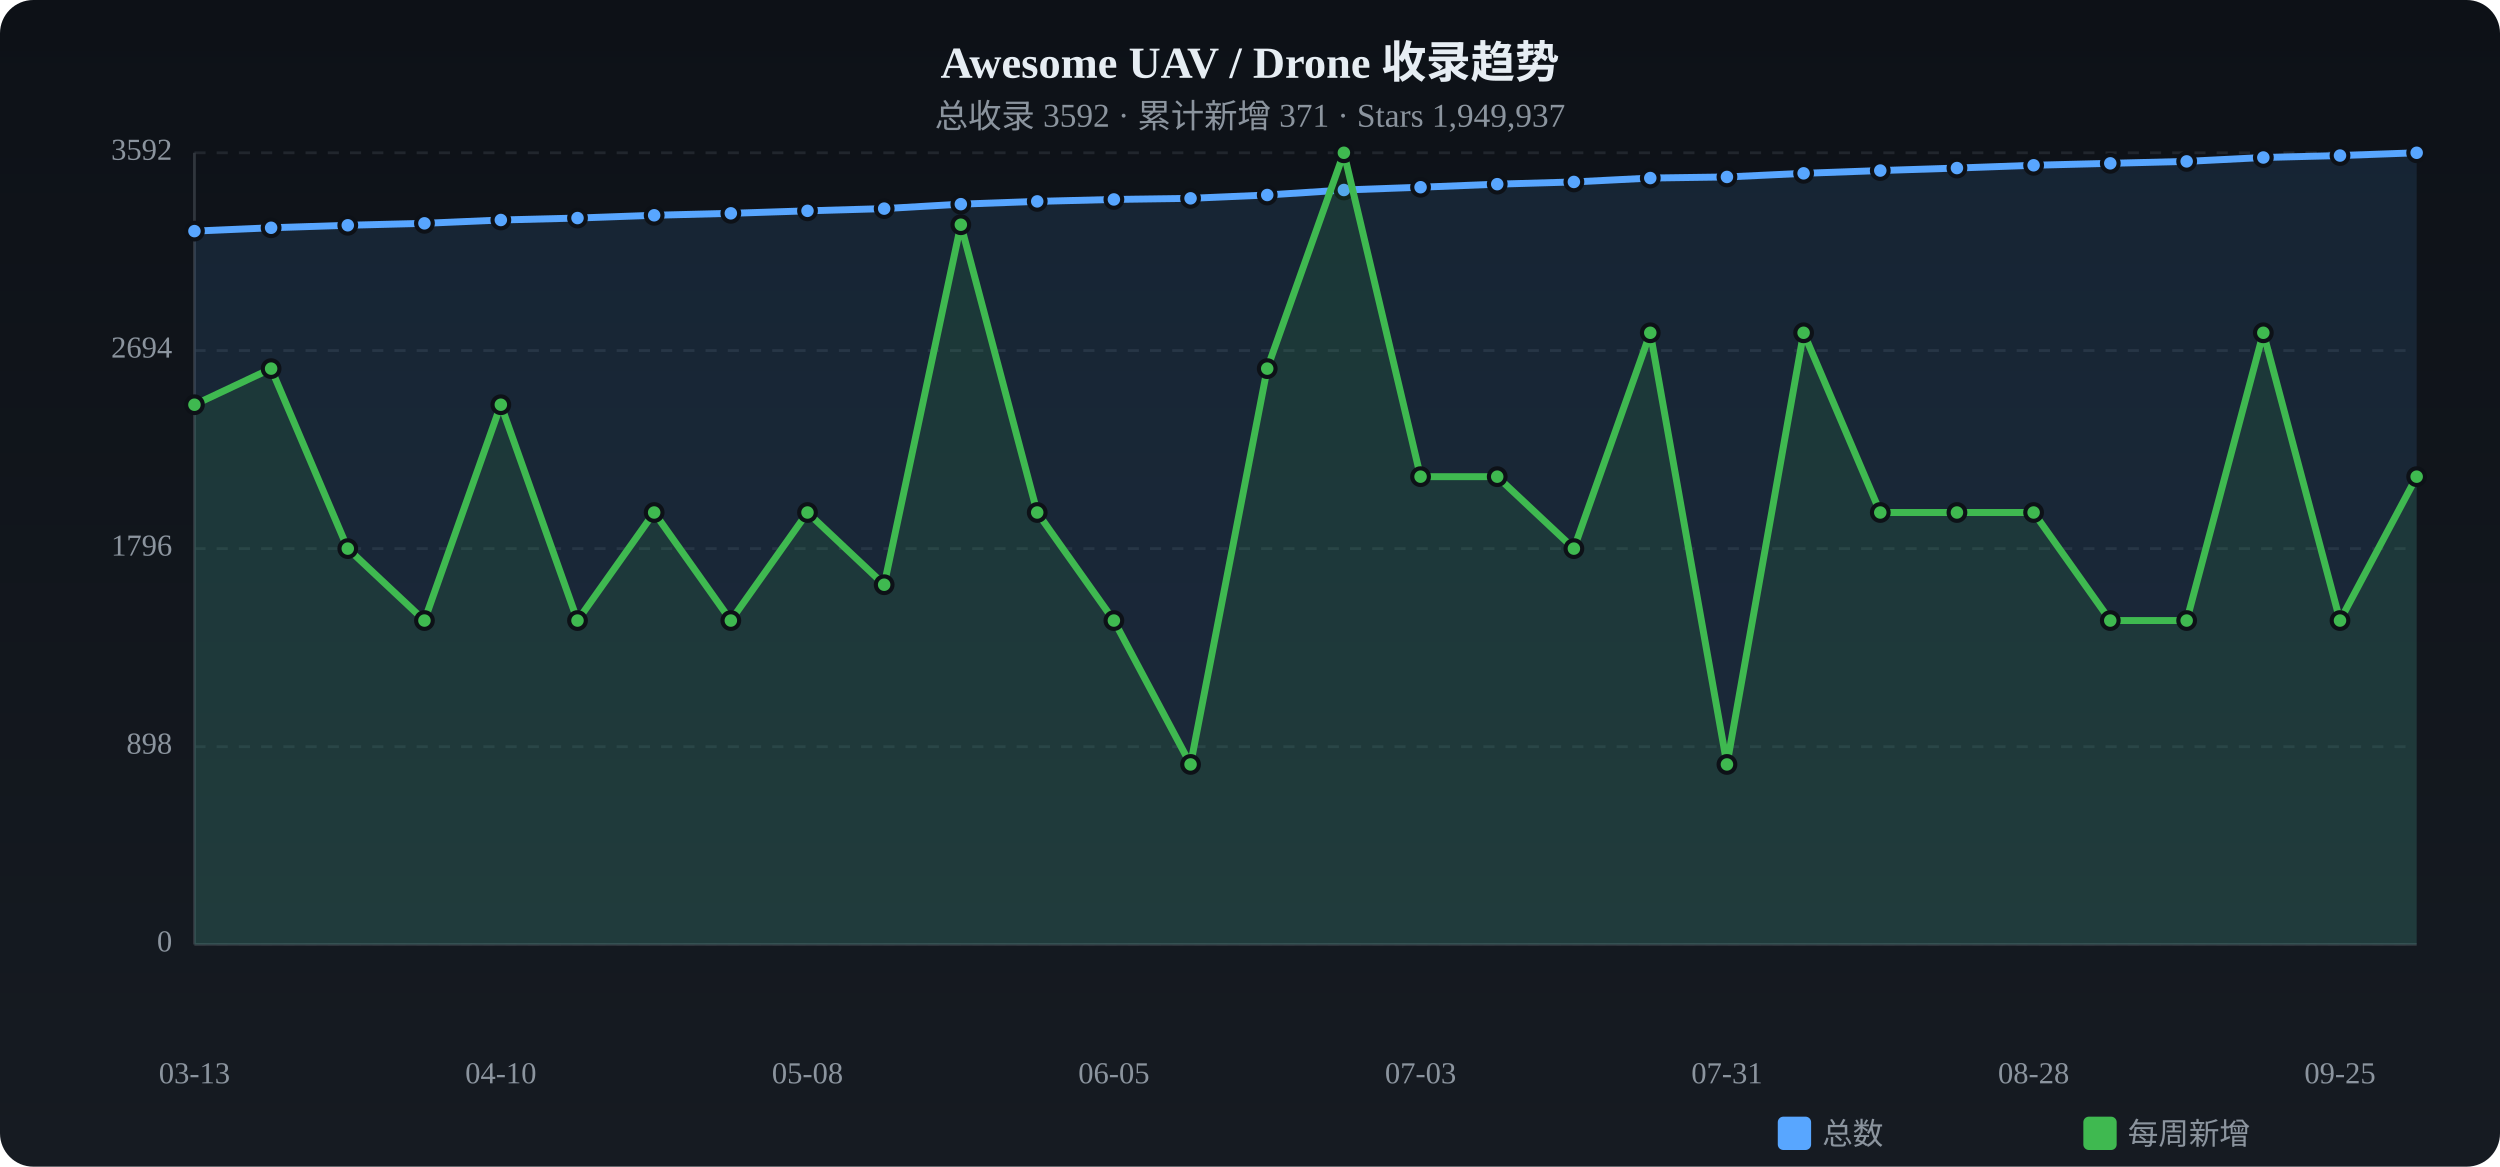
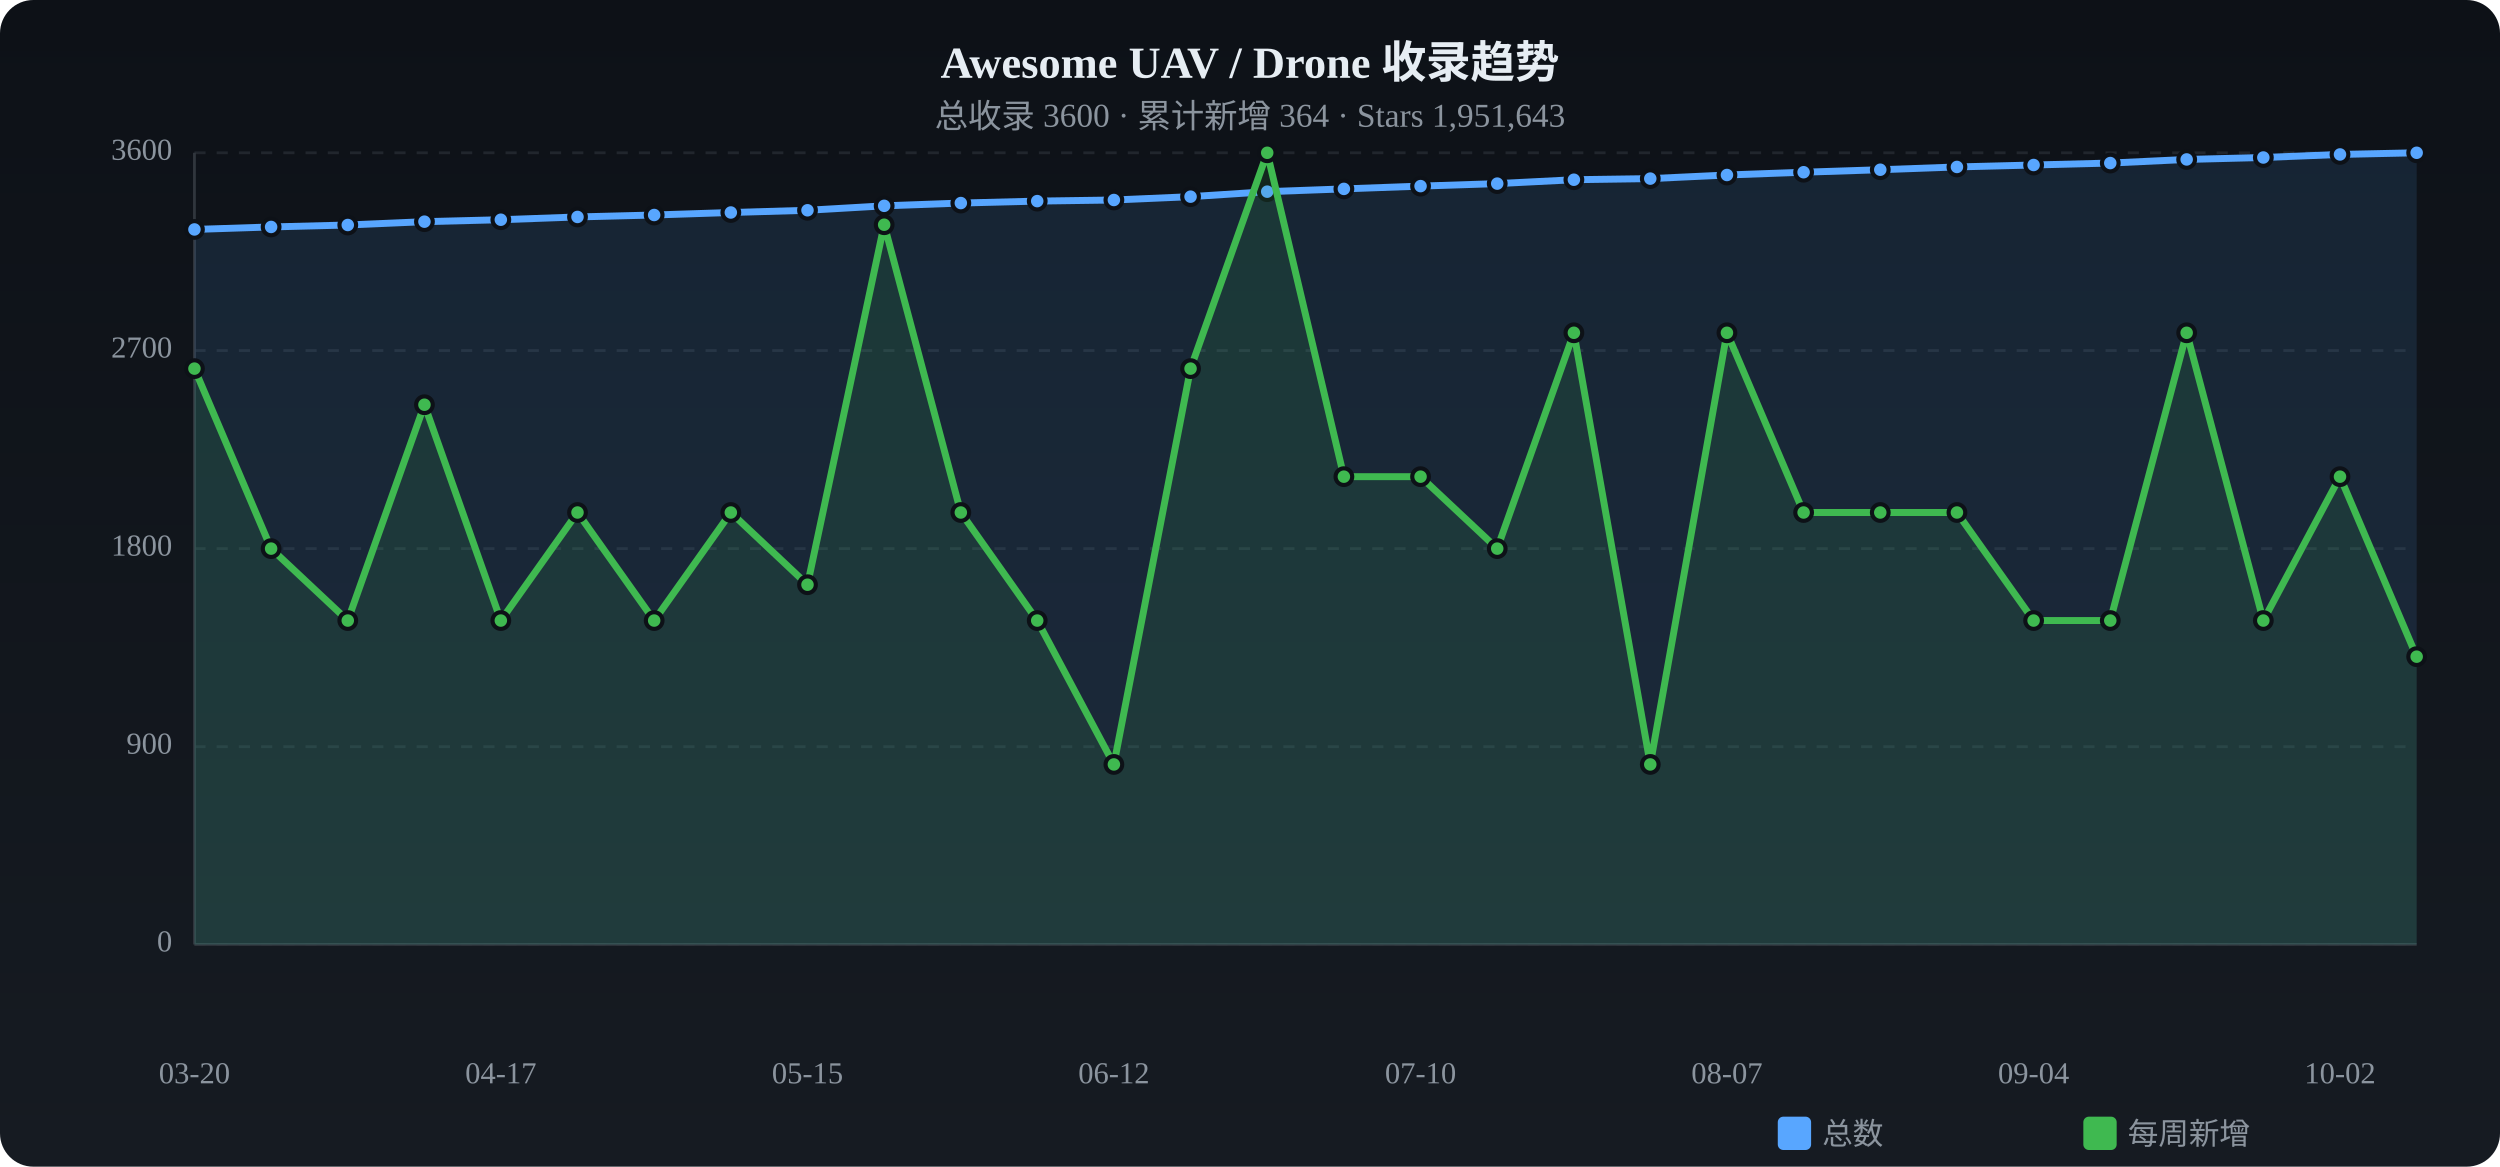
<svg xmlns="http://www.w3.org/2000/svg" viewBox="0 0 900 420" width="900" height="420">
  <defs>
    <linearGradient id="tbg" x1="0%" y1="0%" x2="0%" y2="100%">
      <stop offset="0%" stop-color="#0d1117" />
      <stop offset="100%" stop-color="#161b22" />
    </linearGradient>
  </defs>
  <rect width="900" height="420" rx="12" fill="url(#tbg)" />
  <text x="450.0" y="28" text-anchor="middle" fill="#e6edf3" font-size="16" font-weight="bold">Awesome UAV / Drone 收录趋势</text>
-   <text x="450.0" y="46" text-anchor="middle" fill="#8b949e" font-size="12">总收录 3592 · 累计新增 371 · Stars 1,949,937</text>
+   <text x="450.0" y="46" text-anchor="middle" fill="#8b949e" font-size="12">总收录 3600 · 累计新增 364 · Stars 1,951,643</text>
  <text x="62" y="340.0" text-anchor="end" fill="#8b949e" font-size="11" dominant-baseline="middle">0</text>
  <line x1="70" y1="340.0" x2="870" y2="340.0" stroke="#21262d" stroke-dasharray="4 4" />
-   <text x="62" y="268.8" text-anchor="end" fill="#8b949e" font-size="11" dominant-baseline="middle">898</text>
+   <text x="62" y="268.8" text-anchor="end" fill="#8b949e" font-size="11" dominant-baseline="middle">900</text>
  <line x1="70" y1="268.8" x2="870" y2="268.8" stroke="#21262d" stroke-dasharray="4 4" />
-   <text x="62" y="197.5" text-anchor="end" fill="#8b949e" font-size="11" dominant-baseline="middle">1796</text>
+   <text x="62" y="197.5" text-anchor="end" fill="#8b949e" font-size="11" dominant-baseline="middle">1800</text>
  <line x1="70" y1="197.5" x2="870" y2="197.5" stroke="#21262d" stroke-dasharray="4 4" />
-   <text x="62" y="126.2" text-anchor="end" fill="#8b949e" font-size="11" dominant-baseline="middle">2694</text>
+   <text x="62" y="126.2" text-anchor="end" fill="#8b949e" font-size="11" dominant-baseline="middle">2700</text>
  <line x1="70" y1="126.2" x2="870" y2="126.2" stroke="#21262d" stroke-dasharray="4 4" />
-   <text x="62" y="55.0" text-anchor="end" fill="#8b949e" font-size="11" dominant-baseline="middle">3592</text>
+   <text x="62" y="55.0" text-anchor="end" fill="#8b949e" font-size="11" dominant-baseline="middle">3600</text>
  <line x1="70" y1="55.0" x2="870" y2="55.0" stroke="#21262d" stroke-dasharray="4 4" />
  <line x1="70" y1="55" x2="70" y2="340" stroke="#30363d" />
  <line x1="70" y1="340" x2="870" y2="340" stroke="#30363d" />
-   <path d="M70.0,83.2 L97.6,82.0 L125.2,81.1 L152.8,80.4 L180.3,79.2 L207.9,78.5 L235.5,77.5 L263.1,76.8 L290.7,75.9 L318.3,75.1 L345.9,73.5 L373.4,72.5 L401.0,71.8 L428.6,71.4 L456.2,70.2 L483.8,68.4 L511.4,67.4 L539.0,66.3 L566.6,65.5 L594.1,64.1 L621.7,63.7 L649.3,62.4 L676.9,61.4 L704.5,60.5 L732.1,59.5 L759.7,58.8 L787.2,58.1 L814.8,56.7 L842.4,56.0 L870.0,55.0 L870.0,340 L70.0,340 Z" fill="#58a6ff" opacity="0.12" />
-   <polyline points="70.0,83.2 97.6,82.0 125.2,81.1 152.8,80.4 180.3,79.2 207.9,78.5 235.5,77.5 263.1,76.8 290.7,75.9 318.3,75.1 345.9,73.5 373.4,72.5 401.0,71.8 428.6,71.4 456.2,70.2 483.8,68.4 511.4,67.4 539.0,66.3 566.6,65.5 594.1,64.1 621.7,63.7 649.3,62.4 676.9,61.4 704.5,60.5 732.1,59.5 759.7,58.8 787.2,58.1 814.8,56.7 842.4,56.0 870.0,55.0" fill="none" stroke="#58a6ff" stroke-width="2.5" stroke-linecap="round" stroke-linejoin="round" />
-   <circle cx="70.0" cy="83.2" r="3" fill="#58a6ff" stroke="#0d1117" stroke-width="1.5" />
-   <circle cx="97.6" cy="82.0" r="3" fill="#58a6ff" stroke="#0d1117" stroke-width="1.5" />
-   <circle cx="125.2" cy="81.1" r="3" fill="#58a6ff" stroke="#0d1117" stroke-width="1.5" />
-   <circle cx="152.8" cy="80.4" r="3" fill="#58a6ff" stroke="#0d1117" stroke-width="1.5" />
-   <circle cx="180.3" cy="79.2" r="3" fill="#58a6ff" stroke="#0d1117" stroke-width="1.5" />
-   <circle cx="207.9" cy="78.5" r="3" fill="#58a6ff" stroke="#0d1117" stroke-width="1.5" />
-   <circle cx="235.5" cy="77.5" r="3" fill="#58a6ff" stroke="#0d1117" stroke-width="1.5" />
-   <circle cx="263.1" cy="76.8" r="3" fill="#58a6ff" stroke="#0d1117" stroke-width="1.5" />
-   <circle cx="290.7" cy="75.9" r="3" fill="#58a6ff" stroke="#0d1117" stroke-width="1.5" />
-   <circle cx="318.3" cy="75.1" r="3" fill="#58a6ff" stroke="#0d1117" stroke-width="1.5" />
-   <circle cx="345.9" cy="73.5" r="3" fill="#58a6ff" stroke="#0d1117" stroke-width="1.5" />
-   <circle cx="373.4" cy="72.5" r="3" fill="#58a6ff" stroke="#0d1117" stroke-width="1.5" />
-   <circle cx="401.0" cy="71.8" r="3" fill="#58a6ff" stroke="#0d1117" stroke-width="1.5" />
-   <circle cx="428.6" cy="71.4" r="3" fill="#58a6ff" stroke="#0d1117" stroke-width="1.5" />
-   <circle cx="456.2" cy="70.2" r="3" fill="#58a6ff" stroke="#0d1117" stroke-width="1.5" />
-   <circle cx="483.8" cy="68.4" r="3" fill="#58a6ff" stroke="#0d1117" stroke-width="1.5" />
-   <circle cx="511.4" cy="67.4" r="3" fill="#58a6ff" stroke="#0d1117" stroke-width="1.5" />
-   <circle cx="539.0" cy="66.3" r="3" fill="#58a6ff" stroke="#0d1117" stroke-width="1.5" />
-   <circle cx="566.6" cy="65.5" r="3" fill="#58a6ff" stroke="#0d1117" stroke-width="1.5" />
-   <circle cx="594.1" cy="64.1" r="3" fill="#58a6ff" stroke="#0d1117" stroke-width="1.5" />
-   <circle cx="621.7" cy="63.7" r="3" fill="#58a6ff" stroke="#0d1117" stroke-width="1.5" />
-   <circle cx="649.3" cy="62.4" r="3" fill="#58a6ff" stroke="#0d1117" stroke-width="1.5" />
-   <circle cx="676.9" cy="61.4" r="3" fill="#58a6ff" stroke="#0d1117" stroke-width="1.5" />
-   <circle cx="704.5" cy="60.5" r="3" fill="#58a6ff" stroke="#0d1117" stroke-width="1.5" />
-   <circle cx="732.1" cy="59.5" r="3" fill="#58a6ff" stroke="#0d1117" stroke-width="1.5" />
-   <circle cx="759.7" cy="58.8" r="3" fill="#58a6ff" stroke="#0d1117" stroke-width="1.5" />
-   <circle cx="787.2" cy="58.1" r="3" fill="#58a6ff" stroke="#0d1117" stroke-width="1.5" />
+   <path d="M70.0,82.6 L97.6,81.7 L125.2,81.0 L152.8,79.8 L180.3,79.1 L207.9,78.1 L235.5,77.4 L263.1,76.5 L290.7,75.7 L318.3,74.1 L345.9,73.1 L373.4,72.4 L401.0,72.0 L428.6,70.8 L456.2,69.0 L483.8,68.0 L511.4,67.0 L539.0,66.1 L566.6,64.7 L594.1,64.3 L621.7,63.0 L649.3,62.0 L676.9,61.1 L704.5,60.1 L732.1,59.4 L759.7,58.7 L787.2,57.4 L814.8,56.7 L842.4,55.6 L870.0,55.0 L870.0,340 L70.0,340 Z" fill="#58a6ff" opacity="0.12" />
+   <polyline points="70.0,82.6 97.6,81.7 125.2,81.0 152.8,79.8 180.3,79.1 207.9,78.1 235.5,77.4 263.1,76.5 290.7,75.7 318.3,74.1 345.9,73.1 373.4,72.4 401.0,72.0 428.6,70.8 456.2,69.0 483.8,68.0 511.4,67.0 539.0,66.1 566.6,64.7 594.1,64.3 621.7,63.0 649.3,62.0 676.9,61.1 704.5,60.1 732.1,59.4 759.7,58.7 787.2,57.4 814.8,56.7 842.4,55.6 870.0,55.0" fill="none" stroke="#58a6ff" stroke-width="2.5" stroke-linecap="round" stroke-linejoin="round" />
+   <circle cx="70.0" cy="82.6" r="3" fill="#58a6ff" stroke="#0d1117" stroke-width="1.5" />
+   <circle cx="97.6" cy="81.7" r="3" fill="#58a6ff" stroke="#0d1117" stroke-width="1.5" />
+   <circle cx="125.2" cy="81.0" r="3" fill="#58a6ff" stroke="#0d1117" stroke-width="1.5" />
+   <circle cx="152.8" cy="79.8" r="3" fill="#58a6ff" stroke="#0d1117" stroke-width="1.5" />
+   <circle cx="180.3" cy="79.1" r="3" fill="#58a6ff" stroke="#0d1117" stroke-width="1.5" />
+   <circle cx="207.9" cy="78.1" r="3" fill="#58a6ff" stroke="#0d1117" stroke-width="1.5" />
+   <circle cx="235.5" cy="77.4" r="3" fill="#58a6ff" stroke="#0d1117" stroke-width="1.5" />
+   <circle cx="263.1" cy="76.5" r="3" fill="#58a6ff" stroke="#0d1117" stroke-width="1.5" />
+   <circle cx="290.7" cy="75.7" r="3" fill="#58a6ff" stroke="#0d1117" stroke-width="1.5" />
+   <circle cx="318.3" cy="74.1" r="3" fill="#58a6ff" stroke="#0d1117" stroke-width="1.5" />
+   <circle cx="345.9" cy="73.1" r="3" fill="#58a6ff" stroke="#0d1117" stroke-width="1.5" />
+   <circle cx="373.4" cy="72.4" r="3" fill="#58a6ff" stroke="#0d1117" stroke-width="1.5" />
+   <circle cx="401.0" cy="72.0" r="3" fill="#58a6ff" stroke="#0d1117" stroke-width="1.5" />
+   <circle cx="428.6" cy="70.8" r="3" fill="#58a6ff" stroke="#0d1117" stroke-width="1.5" />
+   <circle cx="456.2" cy="69.0" r="3" fill="#58a6ff" stroke="#0d1117" stroke-width="1.5" />
+   <circle cx="483.8" cy="68.0" r="3" fill="#58a6ff" stroke="#0d1117" stroke-width="1.5" />
+   <circle cx="511.4" cy="67.0" r="3" fill="#58a6ff" stroke="#0d1117" stroke-width="1.5" />
+   <circle cx="539.0" cy="66.1" r="3" fill="#58a6ff" stroke="#0d1117" stroke-width="1.5" />
+   <circle cx="566.6" cy="64.7" r="3" fill="#58a6ff" stroke="#0d1117" stroke-width="1.5" />
+   <circle cx="594.1" cy="64.3" r="3" fill="#58a6ff" stroke="#0d1117" stroke-width="1.5" />
+   <circle cx="621.7" cy="63.0" r="3" fill="#58a6ff" stroke="#0d1117" stroke-width="1.5" />
+   <circle cx="649.3" cy="62.0" r="3" fill="#58a6ff" stroke="#0d1117" stroke-width="1.5" />
+   <circle cx="676.9" cy="61.1" r="3" fill="#58a6ff" stroke="#0d1117" stroke-width="1.5" />
+   <circle cx="704.5" cy="60.1" r="3" fill="#58a6ff" stroke="#0d1117" stroke-width="1.5" />
+   <circle cx="732.1" cy="59.4" r="3" fill="#58a6ff" stroke="#0d1117" stroke-width="1.5" />
+   <circle cx="759.7" cy="58.7" r="3" fill="#58a6ff" stroke="#0d1117" stroke-width="1.5" />
+   <circle cx="787.2" cy="57.4" r="3" fill="#58a6ff" stroke="#0d1117" stroke-width="1.5" />
  <circle cx="814.8" cy="56.7" r="3" fill="#58a6ff" stroke="#0d1117" stroke-width="1.5" />
-   <circle cx="842.4" cy="56.0" r="3" fill="#58a6ff" stroke="#0d1117" stroke-width="1.5" />
+   <circle cx="842.4" cy="55.6" r="3" fill="#58a6ff" stroke="#0d1117" stroke-width="1.5" />
  <circle cx="870.0" cy="55.0" r="3" fill="#58a6ff" stroke="#0d1117" stroke-width="1.5" />
-   <path d="M70.0,145.7 L97.6,132.7 L125.2,197.5 L152.8,223.4 L180.3,145.7 L207.9,223.4 L235.5,184.5 L263.1,223.4 L290.7,184.5 L318.3,210.5 L345.9,80.9 L373.4,184.5 L401.0,223.4 L428.6,275.2 L456.2,132.7 L483.8,55.0 L511.4,171.6 L539.0,171.6 L566.6,197.5 L594.1,119.8 L621.7,275.2 L649.3,119.8 L676.9,184.5 L704.5,184.5 L732.1,184.5 L759.7,223.4 L787.2,223.4 L814.8,119.8 L842.4,223.4 L870.0,171.6 L870.0,340 L70.0,340 Z" fill="#3fb950" opacity="0.12" />
-   <polyline points="70.0,145.7 97.6,132.7 125.2,197.5 152.8,223.4 180.3,145.7 207.9,223.4 235.5,184.5 263.1,223.4 290.7,184.5 318.3,210.5 345.9,80.9 373.4,184.5 401.0,223.4 428.6,275.2 456.2,132.7 483.8,55.0 511.4,171.6 539.0,171.6 566.6,197.5 594.1,119.8 621.7,275.2 649.3,119.8 676.9,184.5 704.5,184.5 732.1,184.5 759.7,223.4 787.2,223.4 814.8,119.8 842.4,223.4 870.0,171.6" fill="none" stroke="#3fb950" stroke-width="2.5" stroke-linecap="round" stroke-linejoin="round" />
-   <circle cx="70.0" cy="145.7" r="3" fill="#3fb950" stroke="#0d1117" stroke-width="1.5" />
-   <circle cx="97.6" cy="132.7" r="3" fill="#3fb950" stroke="#0d1117" stroke-width="1.5" />
-   <circle cx="125.2" cy="197.5" r="3" fill="#3fb950" stroke="#0d1117" stroke-width="1.5" />
-   <circle cx="152.8" cy="223.4" r="3" fill="#3fb950" stroke="#0d1117" stroke-width="1.5" />
-   <circle cx="180.3" cy="145.7" r="3" fill="#3fb950" stroke="#0d1117" stroke-width="1.5" />
-   <circle cx="207.9" cy="223.4" r="3" fill="#3fb950" stroke="#0d1117" stroke-width="1.5" />
-   <circle cx="235.5" cy="184.5" r="3" fill="#3fb950" stroke="#0d1117" stroke-width="1.5" />
-   <circle cx="263.1" cy="223.4" r="3" fill="#3fb950" stroke="#0d1117" stroke-width="1.5" />
-   <circle cx="290.7" cy="184.5" r="3" fill="#3fb950" stroke="#0d1117" stroke-width="1.5" />
-   <circle cx="318.3" cy="210.5" r="3" fill="#3fb950" stroke="#0d1117" stroke-width="1.5" />
-   <circle cx="345.9" cy="80.9" r="3" fill="#3fb950" stroke="#0d1117" stroke-width="1.5" />
-   <circle cx="373.4" cy="184.5" r="3" fill="#3fb950" stroke="#0d1117" stroke-width="1.5" />
-   <circle cx="401.0" cy="223.4" r="3" fill="#3fb950" stroke="#0d1117" stroke-width="1.5" />
-   <circle cx="428.6" cy="275.2" r="3" fill="#3fb950" stroke="#0d1117" stroke-width="1.5" />
-   <circle cx="456.2" cy="132.7" r="3" fill="#3fb950" stroke="#0d1117" stroke-width="1.5" />
-   <circle cx="483.8" cy="55.0" r="3" fill="#3fb950" stroke="#0d1117" stroke-width="1.5" />
+   <path d="M70.0,132.7 L97.6,197.5 L125.2,223.4 L152.8,145.7 L180.3,223.4 L207.9,184.5 L235.5,223.4 L263.1,184.5 L290.7,210.5 L318.3,80.9 L345.9,184.5 L373.4,223.4 L401.0,275.2 L428.6,132.7 L456.2,55.0 L483.8,171.6 L511.4,171.6 L539.0,197.5 L566.6,119.8 L594.1,275.2 L621.7,119.8 L649.3,184.5 L676.9,184.5 L704.5,184.5 L732.1,223.4 L759.7,223.4 L787.2,119.8 L814.8,223.4 L842.4,171.6 L870.0,236.4 L870.0,340 L70.0,340 Z" fill="#3fb950" opacity="0.12" />
+   <polyline points="70.0,132.7 97.6,197.5 125.2,223.4 152.8,145.7 180.3,223.4 207.9,184.5 235.5,223.4 263.1,184.5 290.7,210.5 318.3,80.9 345.9,184.5 373.4,223.4 401.0,275.2 428.6,132.7 456.2,55.0 483.8,171.6 511.4,171.6 539.0,197.5 566.6,119.8 594.1,275.2 621.7,119.8 649.3,184.5 676.9,184.5 704.5,184.5 732.1,223.4 759.7,223.4 787.2,119.8 814.8,223.4 842.4,171.6 870.0,236.4" fill="none" stroke="#3fb950" stroke-width="2.5" stroke-linecap="round" stroke-linejoin="round" />
+   <circle cx="70.0" cy="132.7" r="3" fill="#3fb950" stroke="#0d1117" stroke-width="1.5" />
+   <circle cx="97.6" cy="197.5" r="3" fill="#3fb950" stroke="#0d1117" stroke-width="1.5" />
+   <circle cx="125.2" cy="223.4" r="3" fill="#3fb950" stroke="#0d1117" stroke-width="1.5" />
+   <circle cx="152.8" cy="145.7" r="3" fill="#3fb950" stroke="#0d1117" stroke-width="1.5" />
+   <circle cx="180.3" cy="223.4" r="3" fill="#3fb950" stroke="#0d1117" stroke-width="1.5" />
+   <circle cx="207.9" cy="184.5" r="3" fill="#3fb950" stroke="#0d1117" stroke-width="1.5" />
+   <circle cx="235.5" cy="223.4" r="3" fill="#3fb950" stroke="#0d1117" stroke-width="1.5" />
+   <circle cx="263.1" cy="184.5" r="3" fill="#3fb950" stroke="#0d1117" stroke-width="1.5" />
+   <circle cx="290.7" cy="210.5" r="3" fill="#3fb950" stroke="#0d1117" stroke-width="1.5" />
+   <circle cx="318.3" cy="80.9" r="3" fill="#3fb950" stroke="#0d1117" stroke-width="1.5" />
+   <circle cx="345.9" cy="184.5" r="3" fill="#3fb950" stroke="#0d1117" stroke-width="1.5" />
+   <circle cx="373.4" cy="223.4" r="3" fill="#3fb950" stroke="#0d1117" stroke-width="1.5" />
+   <circle cx="401.0" cy="275.2" r="3" fill="#3fb950" stroke="#0d1117" stroke-width="1.5" />
+   <circle cx="428.6" cy="132.7" r="3" fill="#3fb950" stroke="#0d1117" stroke-width="1.5" />
+   <circle cx="456.2" cy="55.0" r="3" fill="#3fb950" stroke="#0d1117" stroke-width="1.5" />
+   <circle cx="483.8" cy="171.6" r="3" fill="#3fb950" stroke="#0d1117" stroke-width="1.5" />
  <circle cx="511.4" cy="171.6" r="3" fill="#3fb950" stroke="#0d1117" stroke-width="1.5" />
-   <circle cx="539.0" cy="171.6" r="3" fill="#3fb950" stroke="#0d1117" stroke-width="1.5" />
-   <circle cx="566.6" cy="197.5" r="3" fill="#3fb950" stroke="#0d1117" stroke-width="1.5" />
-   <circle cx="594.1" cy="119.8" r="3" fill="#3fb950" stroke="#0d1117" stroke-width="1.5" />
-   <circle cx="621.7" cy="275.2" r="3" fill="#3fb950" stroke="#0d1117" stroke-width="1.5" />
-   <circle cx="649.3" cy="119.8" r="3" fill="#3fb950" stroke="#0d1117" stroke-width="1.5" />
+   <circle cx="539.0" cy="197.5" r="3" fill="#3fb950" stroke="#0d1117" stroke-width="1.5" />
+   <circle cx="566.6" cy="119.8" r="3" fill="#3fb950" stroke="#0d1117" stroke-width="1.5" />
+   <circle cx="594.1" cy="275.2" r="3" fill="#3fb950" stroke="#0d1117" stroke-width="1.5" />
+   <circle cx="621.7" cy="119.8" r="3" fill="#3fb950" stroke="#0d1117" stroke-width="1.5" />
+   <circle cx="649.3" cy="184.5" r="3" fill="#3fb950" stroke="#0d1117" stroke-width="1.5" />
  <circle cx="676.9" cy="184.5" r="3" fill="#3fb950" stroke="#0d1117" stroke-width="1.5" />
  <circle cx="704.5" cy="184.5" r="3" fill="#3fb950" stroke="#0d1117" stroke-width="1.5" />
-   <circle cx="732.1" cy="184.5" r="3" fill="#3fb950" stroke="#0d1117" stroke-width="1.5" />
+   <circle cx="732.1" cy="223.4" r="3" fill="#3fb950" stroke="#0d1117" stroke-width="1.5" />
  <circle cx="759.7" cy="223.4" r="3" fill="#3fb950" stroke="#0d1117" stroke-width="1.5" />
-   <circle cx="787.2" cy="223.4" r="3" fill="#3fb950" stroke="#0d1117" stroke-width="1.5" />
-   <circle cx="814.8" cy="119.8" r="3" fill="#3fb950" stroke="#0d1117" stroke-width="1.5" />
-   <circle cx="842.4" cy="223.4" r="3" fill="#3fb950" stroke="#0d1117" stroke-width="1.5" />
-   <circle cx="870.0" cy="171.6" r="3" fill="#3fb950" stroke="#0d1117" stroke-width="1.5" />
-   <text x="70.0" y="390" text-anchor="middle" fill="#8b949e" font-size="11">03-13</text>
-   <text x="180.3" y="390" text-anchor="middle" fill="#8b949e" font-size="11">04-10</text>
-   <text x="290.7" y="390" text-anchor="middle" fill="#8b949e" font-size="11">05-08</text>
-   <text x="401.0" y="390" text-anchor="middle" fill="#8b949e" font-size="11">06-05</text>
-   <text x="511.4" y="390" text-anchor="middle" fill="#8b949e" font-size="11">07-03</text>
-   <text x="621.7" y="390" text-anchor="middle" fill="#8b949e" font-size="11">07-31</text>
-   <text x="732.1" y="390" text-anchor="middle" fill="#8b949e" font-size="11">08-28</text>
-   <text x="842.4" y="390" text-anchor="middle" fill="#8b949e" font-size="11">09-25</text>
+   <circle cx="787.2" cy="119.8" r="3" fill="#3fb950" stroke="#0d1117" stroke-width="1.5" />
+   <circle cx="814.8" cy="223.4" r="3" fill="#3fb950" stroke="#0d1117" stroke-width="1.5" />
+   <circle cx="842.4" cy="171.6" r="3" fill="#3fb950" stroke="#0d1117" stroke-width="1.5" />
+   <circle cx="870.0" cy="236.4" r="3" fill="#3fb950" stroke="#0d1117" stroke-width="1.5" />
+   <text x="70.0" y="390" text-anchor="middle" fill="#8b949e" font-size="11">03-20</text>
+   <text x="180.3" y="390" text-anchor="middle" fill="#8b949e" font-size="11">04-17</text>
+   <text x="290.7" y="390" text-anchor="middle" fill="#8b949e" font-size="11">05-15</text>
+   <text x="401.0" y="390" text-anchor="middle" fill="#8b949e" font-size="11">06-12</text>
+   <text x="511.4" y="390" text-anchor="middle" fill="#8b949e" font-size="11">07-10</text>
+   <text x="621.7" y="390" text-anchor="middle" fill="#8b949e" font-size="11">08-07</text>
+   <text x="732.1" y="390" text-anchor="middle" fill="#8b949e" font-size="11">09-04</text>
+   <text x="842.4" y="390" text-anchor="middle" fill="#8b949e" font-size="11">10-02</text>
  <rect x="640" y="402" width="12" height="12" rx="2" fill="#58a6ff" />
  <text x="656" y="412" fill="#8b949e" font-size="11">总数</text>
  <rect x="750" y="402" width="12" height="12" rx="2" fill="#3fb950" />
  <text x="766" y="412" fill="#8b949e" font-size="11">每周新增</text>
</svg>
